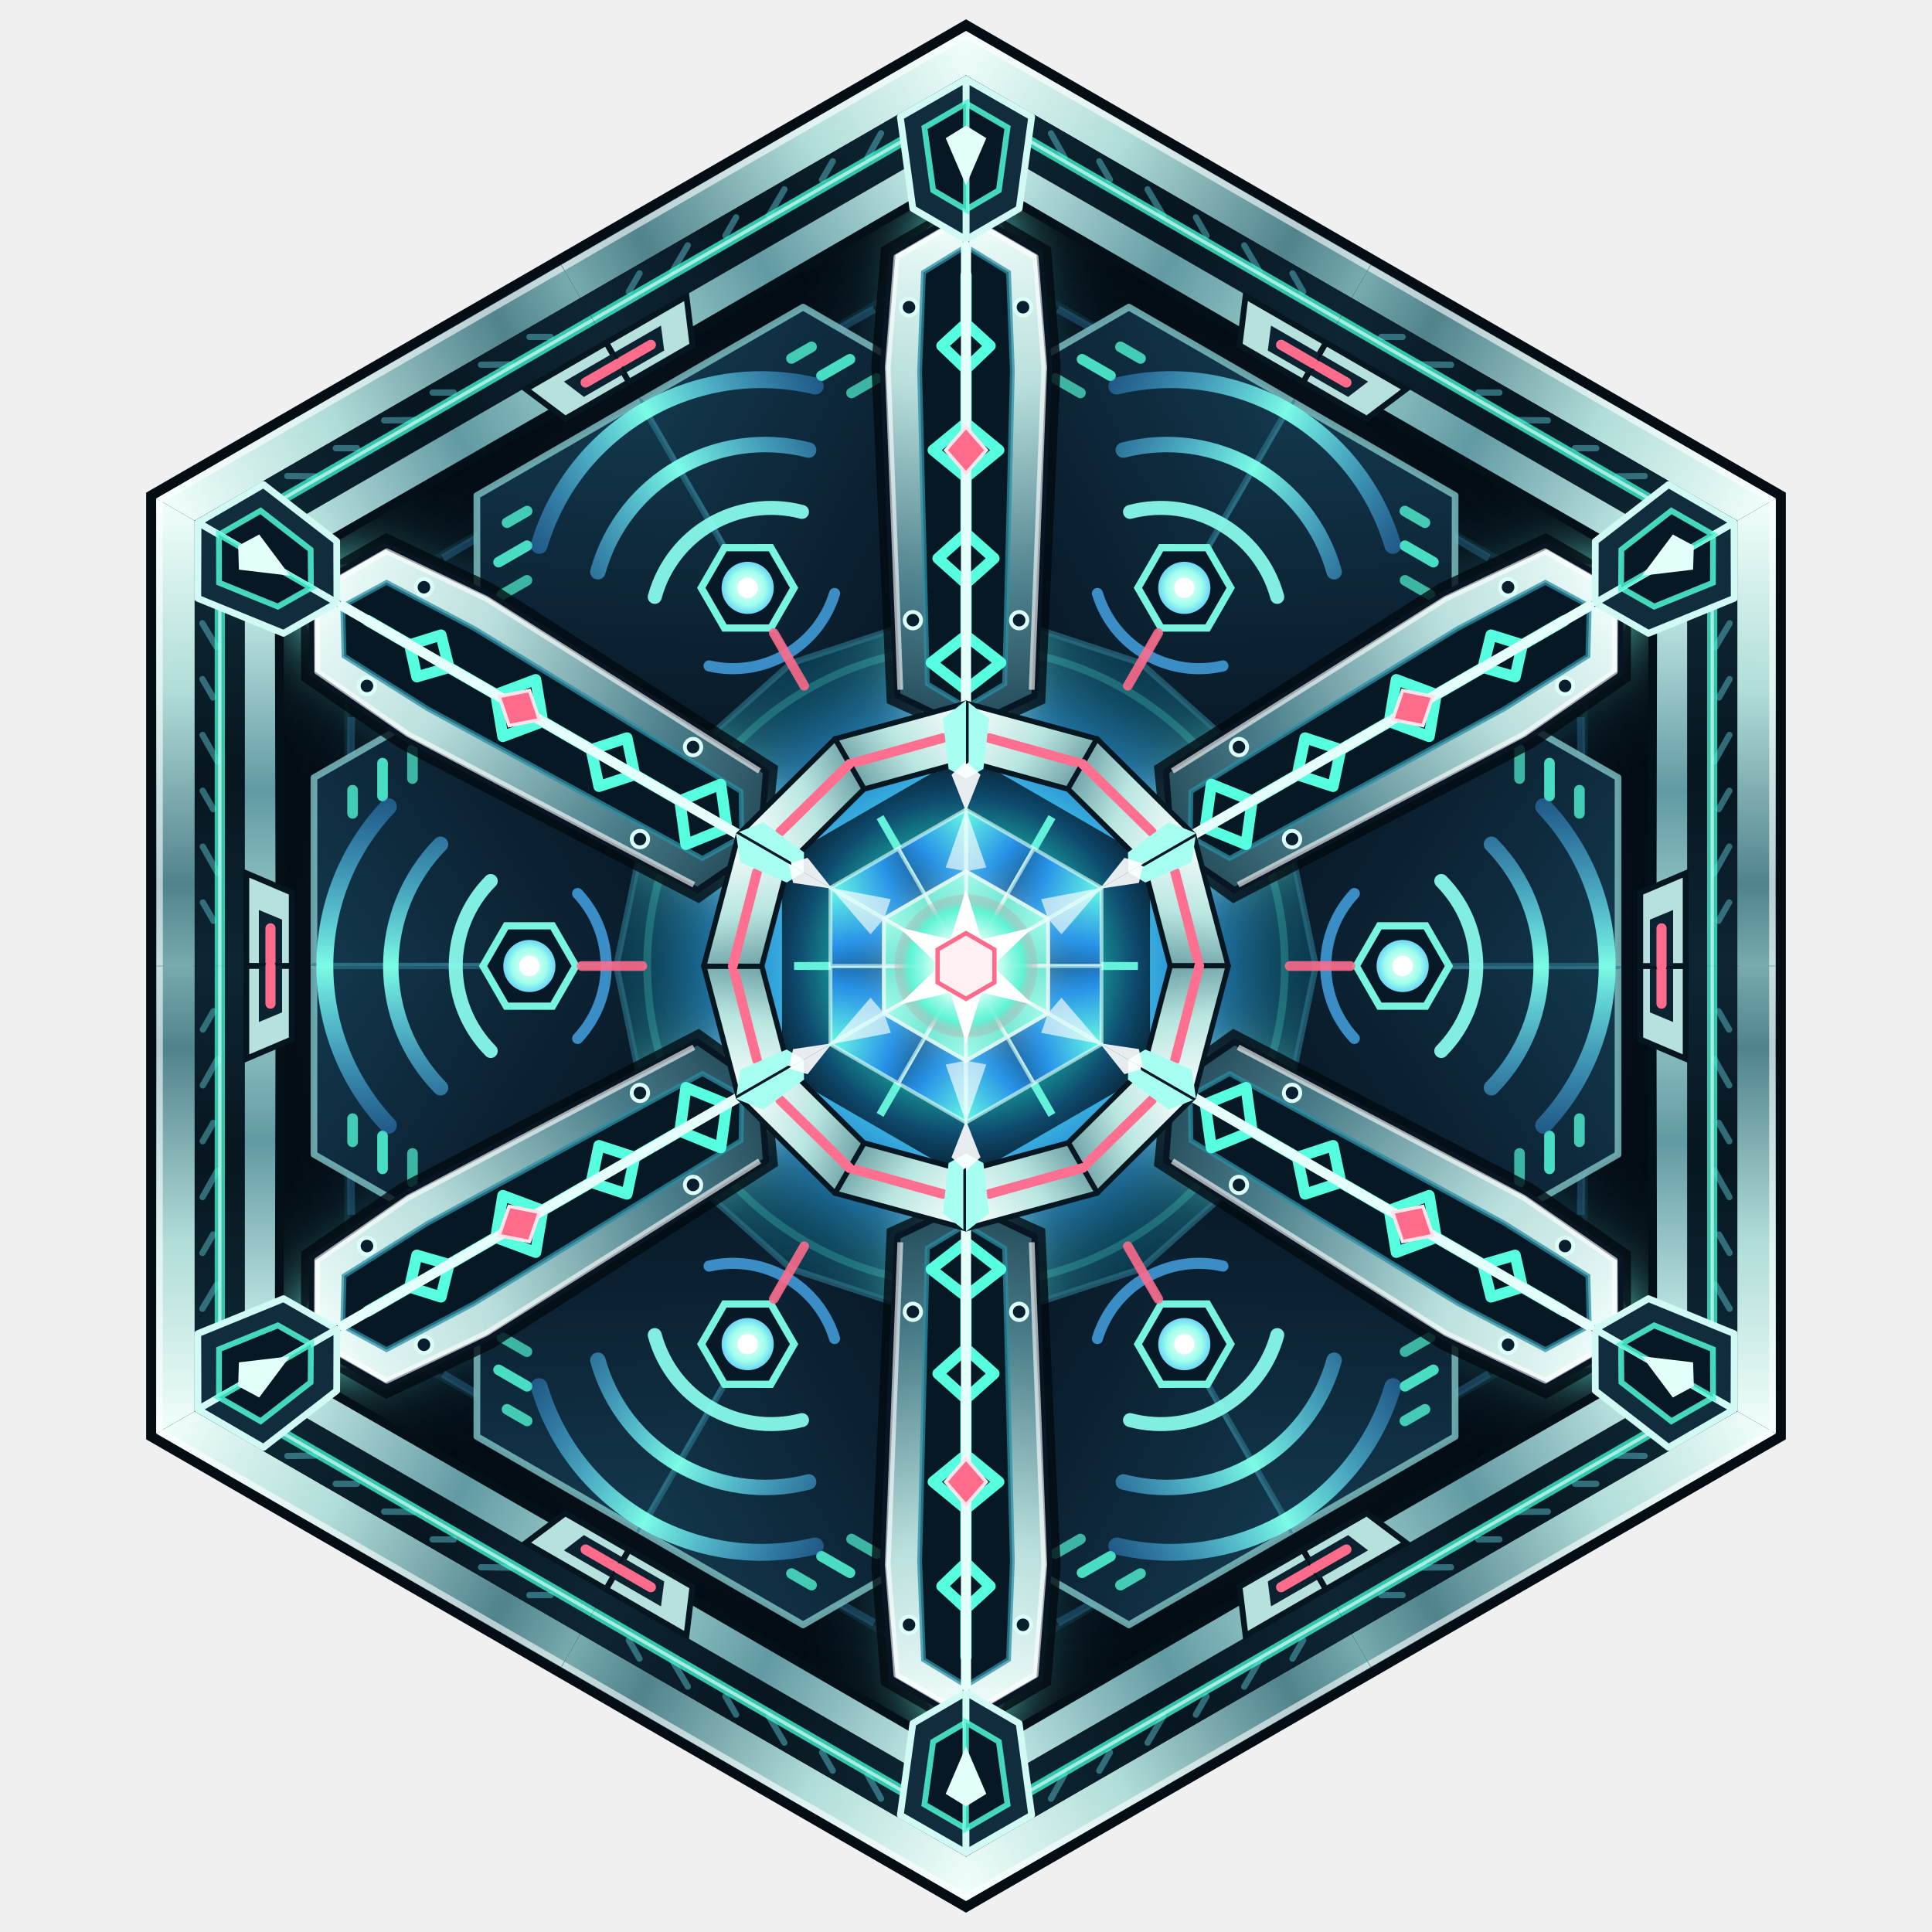
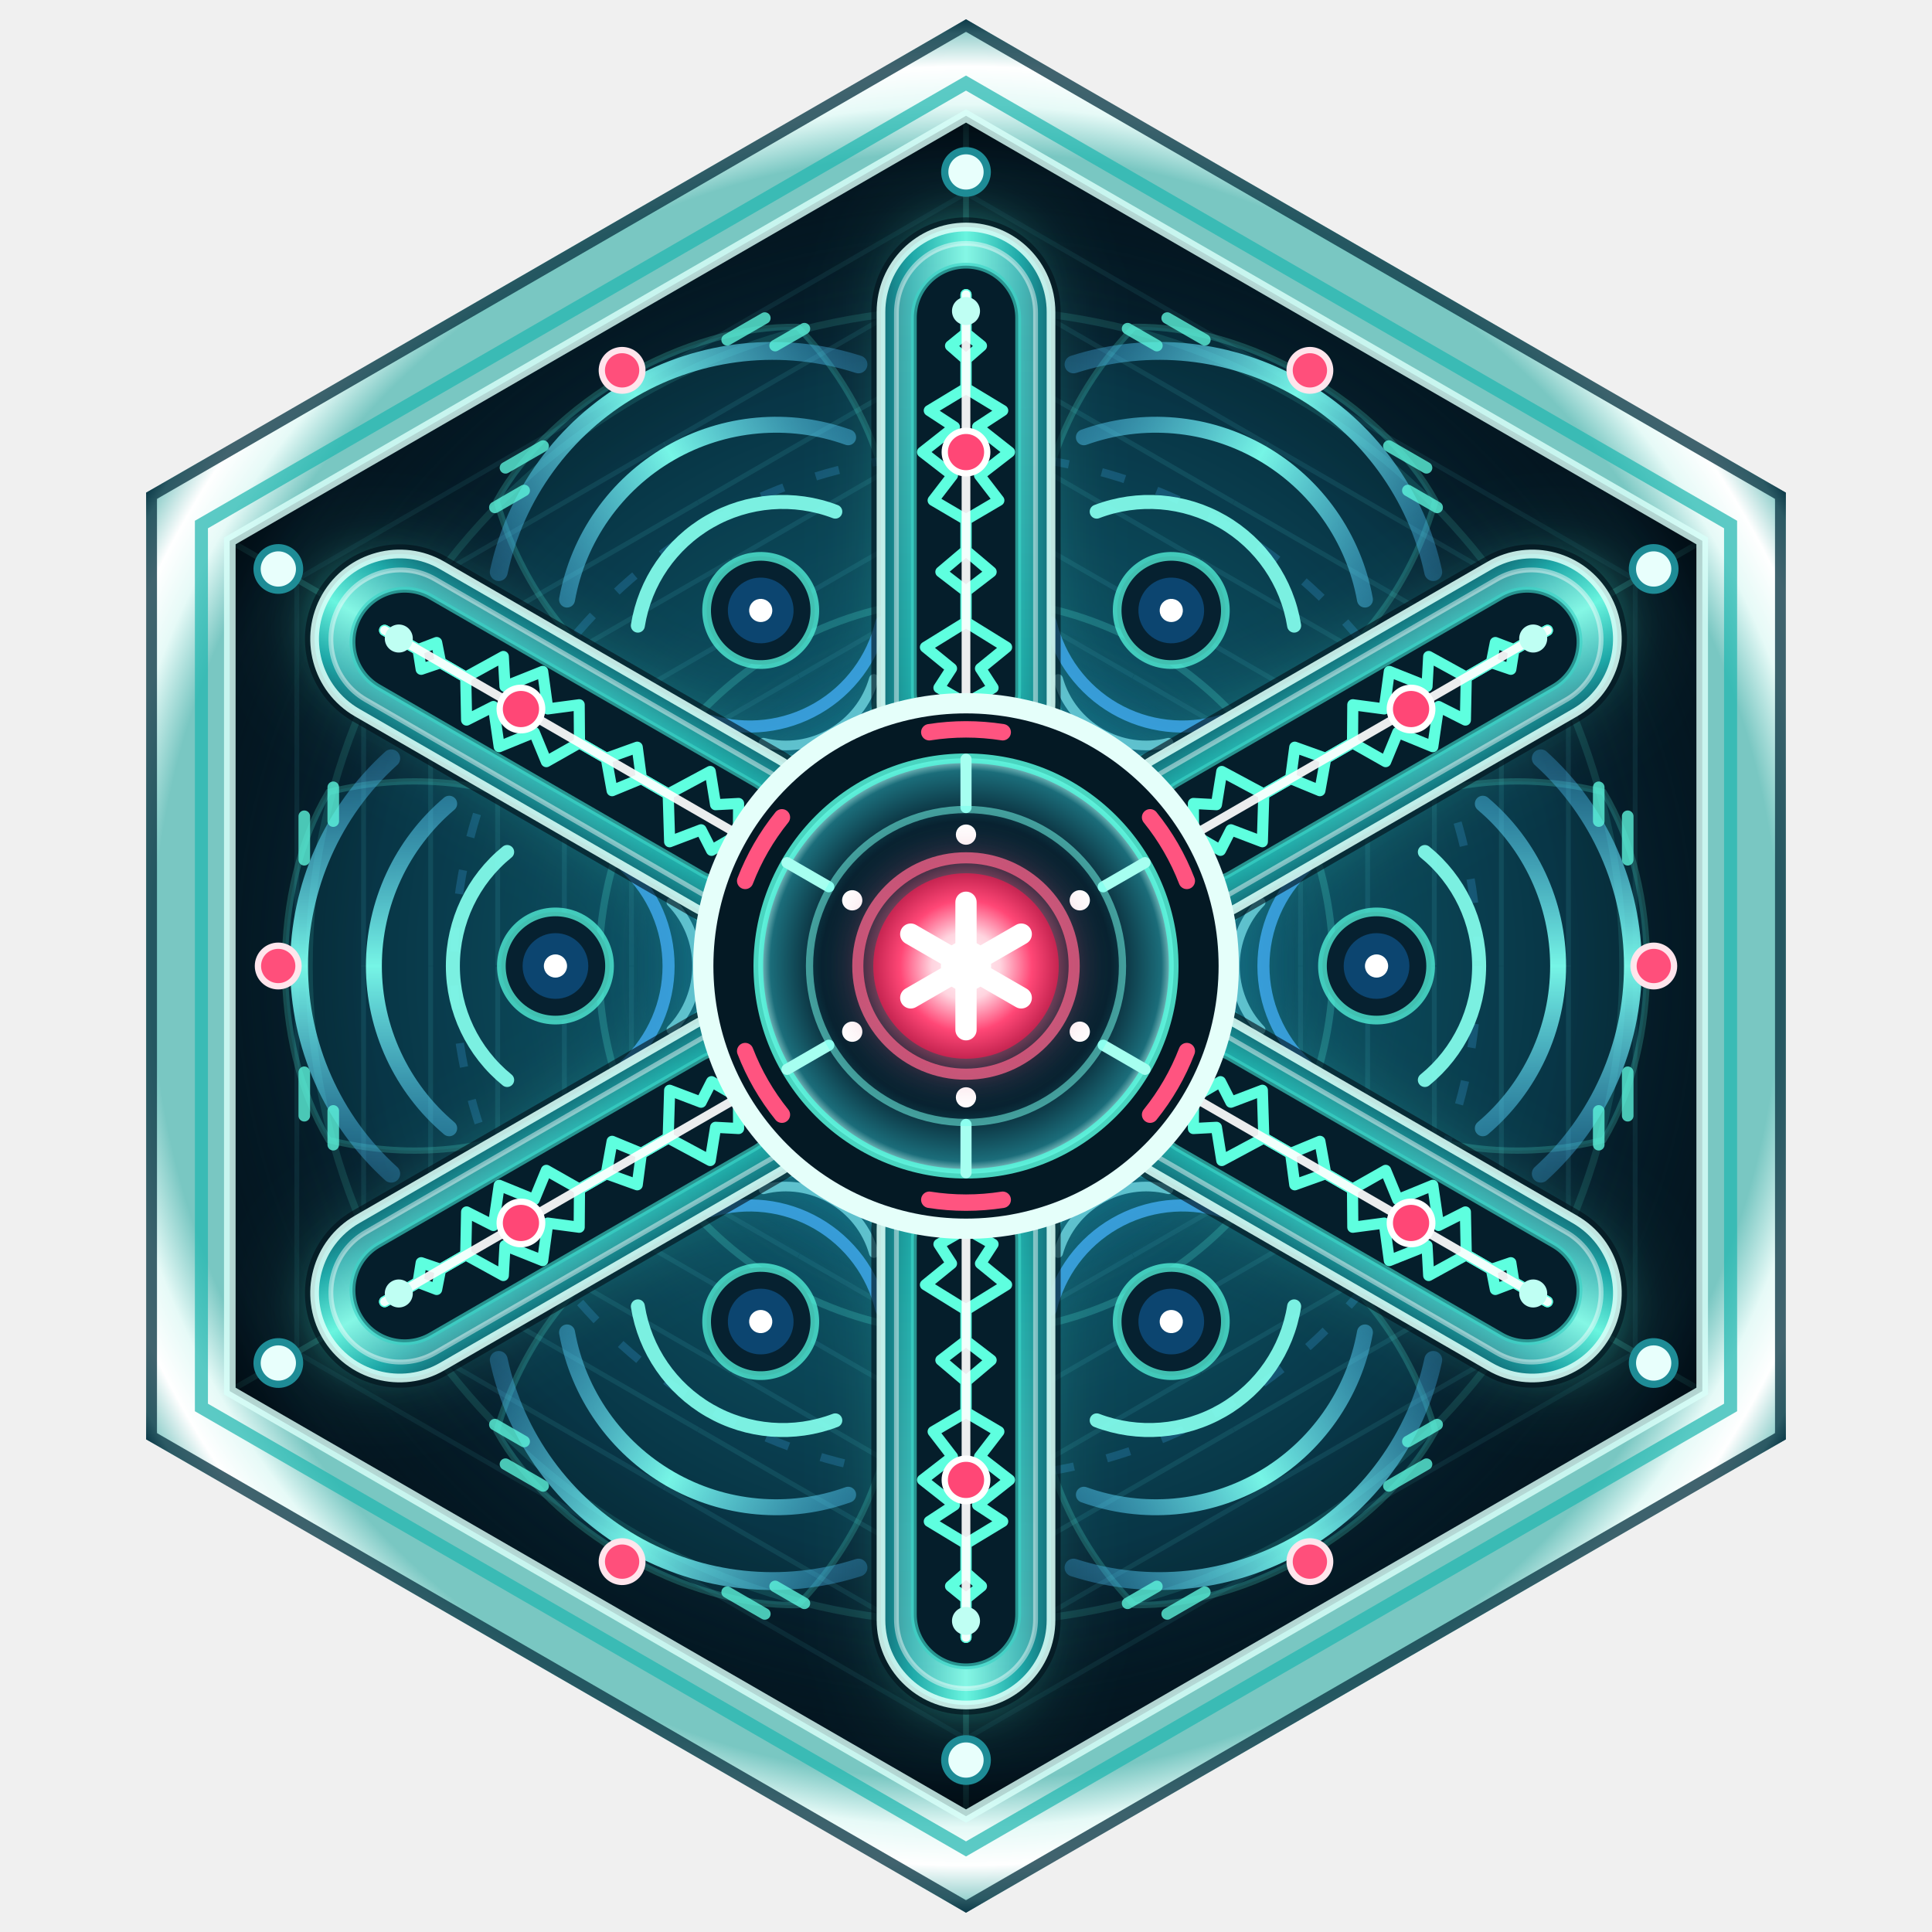
<svg xmlns="http://www.w3.org/2000/svg" width="200" height="200" viewBox="0 0 200 200" fill="none">
  <defs>
-     <clipPath id="medex-outer-clip">
+     <clipPath id="hx-clip">
      <polygon points="0,-98 84.87,-49 84.87,49 0,98 -84.87,49 -84.87,-49" />
    </clipPath>
-     <clipPath id="medex-chamber-clip">
-       <polygon points="0,-82 71.01,-41 71.01,41 0,82 -71.01,41 -71.01,-41" />
+     <clipPath id="hx-field-clip">
+       <polygon points="0,-88 76.21,-44 76.21,44 0,88 -76.21,44 -76.21,-44" />
    </clipPath>
-     <radialGradient id="medex-chamber-bg" cx="0" cy="0" r="84" gradientUnits="userSpaceOnUse">
-       <stop offset="0%" stop-color="#3EFFDD" />
-       <stop offset="20%" stop-color="#0E6C73" />
-       <stop offset="48%" stop-color="#0A2B3F" />
-       <stop offset="76%" stop-color="#071826" />
-       <stop offset="100%" stop-color="#030A11" />
-     </radialGradient>
-     <radialGradient id="medex-vignette" cx="0" cy="0" r="82" gradientUnits="userSpaceOnUse">
-       <stop offset="68%" stop-color="#000000" stop-opacity="0" />
-       <stop offset="92%" stop-color="#01070C" stop-opacity="0.6" />
-       <stop offset="100%" stop-color="#010408" stop-opacity="0.92" />
-     </radialGradient>
-     <radialGradient id="medex-core-aura" cx="0" cy="0" r="36" gradientUnits="userSpaceOnUse">
-       <stop offset="0%" stop-color="#FFFFFF" stop-opacity="0.95" />
-       <stop offset="30%" stop-color="#5EFFDF" stop-opacity="0.7" />
-       <stop offset="62%" stop-color="#2D9CFF" stop-opacity="0.34" />
-       <stop offset="100%" stop-color="#072235" stop-opacity="0" />
-     </radialGradient>
-     <radialGradient id="medex-core-moat" cx="0" cy="0" r="23" gradientUnits="userSpaceOnUse">
-       <stop offset="0%" stop-color="#C8FFF4" />
-       <stop offset="44%" stop-color="#1EC9B4" />
-       <stop offset="76%" stop-color="#0E4A6D" />
-       <stop offset="100%" stop-color="#061420" />
-     </radialGradient>
-     <radialGradient id="medex-peer-jewel" cx="0" cy="0" r="5.2" gradientUnits="userSpaceOnUse">
+     <radialGradient id="clinical-bg" cx="0" cy="0" r="90" gradientUnits="userSpaceOnUse">
+       <stop offset="0%" stop-color="#147C82" />
+       <stop offset="32%" stop-color="#0C4A5B" />
+       <stop offset="68%" stop-color="#072838" />
+       <stop offset="100%" stop-color="#041520" />
+     </radialGradient>
+     <radialGradient id="clinical-vignette" cx="0" cy="0" r="88" gradientUnits="userSpaceOnUse">
+       <stop offset="70%" stop-color="#000000" stop-opacity="0" />
+       <stop offset="93%" stop-color="#021019" stop-opacity="0.48" />
+       <stop offset="100%" stop-color="#01090F" stop-opacity="0.82" />
+     </radialGradient>
+     <radialGradient id="pearl-rim" cx="0" cy="0" r="98" gradientUnits="userSpaceOnUse">
+       <stop offset="86%" stop-color="#79C7C2" />
+       <stop offset="91%" stop-color="#E6FAF7" />
+       <stop offset="95%" stop-color="#FFFFFF" />
+       <stop offset="98.5%" stop-color="#9BD3D0" />
+       <stop offset="100%" stop-color="#144A58" />
+     </radialGradient>
+     <linearGradient id="star-arm-body" x1="-10" y1="0" x2="10" y2="0" gradientUnits="userSpaceOnUse">
+       <stop offset="0%" stop-color="#0E5A68" />
+       <stop offset="22%" stop-color="#1EA8A8" />
+       <stop offset="50%" stop-color="#69F5DF" />
+       <stop offset="78%" stop-color="#1EA8A8" />
+       <stop offset="100%" stop-color="#0E5A68" />
+     </linearGradient>
+     <linearGradient id="star-arm-glass" x1="0" y1="-74" x2="0" y2="-16" gradientUnits="userSpaceOnUse">
+       <stop offset="0%" stop-color="#EEFFFC" stop-opacity="0.96" />
+       <stop offset="28%" stop-color="#B8FAF0" stop-opacity="0.9" />
+       <stop offset="72%" stop-color="#2FCAB8" stop-opacity="0.92" />
+       <stop offset="100%" stop-color="#116E79" stop-opacity="0.95" />
+     </linearGradient>
+     <linearGradient id="wave-ribbon" x1="-26" y1="0" x2="26" y2="0" gradientUnits="userSpaceOnUse">
+       <stop offset="0%" stop-color="#3CAEFF" stop-opacity="0.15" />
+       <stop offset="50%" stop-color="#7CFFEE" stop-opacity="0.95" />
+       <stop offset="100%" stop-color="#3CAEFF" stop-opacity="0.15" />
+     </linearGradient>
+     <radialGradient id="center-halo" cx="0" cy="0" r="38" gradientUnits="userSpaceOnUse">
+       <stop offset="0%" stop-color="#64FFE4" stop-opacity="0.72" />
+       <stop offset="48%" stop-color="#28B5D9" stop-opacity="0.32" />
+       <stop offset="100%" stop-color="#093446" stop-opacity="0" />
+     </radialGradient>
+     <radialGradient id="lens-glass" cx="0" cy="0" r="22" gradientUnits="userSpaceOnUse">
+       <stop offset="0%" stop-color="#0D3A49" />
+       <stop offset="68%" stop-color="#072230" />
+       <stop offset="92%" stop-color="#1B6D7A" />
+       <stop offset="100%" stop-color="#C8FFF7" />
+     </radialGradient>
+     <radialGradient id="vital-coral" cx="0" cy="0" r="11" gradientUnits="userSpaceOnUse">
      <stop offset="0%" stop-color="#FFFFFF" />
-       <stop offset="35%" stop-color="#9EFFEC" />
-       <stop offset="72%" stop-color="#2FA6FF" />
-       <stop offset="100%" stop-color="#0B2E4E" />
-     </radialGradient>
-     <radialGradient id="medex-pulse-spark" cx="0" cy="0" r="8" gradientUnits="userSpaceOnUse">
+       <stop offset="32%" stop-color="#FFD4DF" />
+       <stop offset="62%" stop-color="#FF4776" />
+       <stop offset="100%" stop-color="#A8133E" />
+     </radialGradient>
+     <radialGradient id="peer-orb" cx="0" cy="0" r="4.5" gradientUnits="userSpaceOnUse">
      <stop offset="0%" stop-color="#FFFFFF" />
-       <stop offset="40%" stop-color="#D8FFF7" />
-       <stop offset="74%" stop-color="#52F7D4" stop-opacity="0.82" />
-       <stop offset="100%" stop-color="#FF6384" stop-opacity="0" />
-     </radialGradient>
-     <linearGradient id="medex-bezel-outer" x1="0" y1="-97" x2="48" y2="-69" gradientUnits="userSpaceOnUse">
-       <stop offset="0%" stop-color="#F2FFFC" />
-       <stop offset="36%" stop-color="#B0DDD8" />
-       <stop offset="72%" stop-color="#51838D" />
-       <stop offset="100%" stop-color="#97CCC8" />
-     </linearGradient>
-     <linearGradient id="medex-bezel-trench" x1="0" y1="-93" x2="46" y2="-66" gradientUnits="userSpaceOnUse">
-       <stop offset="0%" stop-color="#0E2D3A" />
-       <stop offset="50%" stop-color="#071620" />
-       <stop offset="100%" stop-color="#0F2A3A" />
-     </linearGradient>
-     <linearGradient id="medex-bezel-lip" x1="0" y1="-86" x2="43" y2="-61" gradientUnits="userSpaceOnUse">
-       <stop offset="0%" stop-color="#DEFFF8" />
-       <stop offset="50%" stop-color="#629AA3" />
-       <stop offset="100%" stop-color="#C3F2EA" />
-     </linearGradient>
-     <linearGradient id="medex-arm-metal" x1="0" y1="-78" x2="11" y2="-24" gradientUnits="userSpaceOnUse">
-       <stop offset="0%" stop-color="#F3FFFD" />
-       <stop offset="34%" stop-color="#B9DFDC" />
-       <stop offset="72%" stop-color="#4A7E8A" />
-       <stop offset="100%" stop-color="#1C4050" />
-     </linearGradient>
-     <linearGradient id="medex-arm-channel" x1="0" y1="-22" x2="0" y2="-76" gradientUnits="userSpaceOnUse">
-       <stop offset="0%" stop-color="#FFFFFF" />
-       <stop offset="28%" stop-color="#62FFE0" />
-       <stop offset="68%" stop-color="#22B8E6" />
-       <stop offset="100%" stop-color="#79FFF0" />
-     </linearGradient>
-     <linearGradient id="medex-wave-plate" x1="0" y1="-67" x2="22" y2="-32" gradientUnits="userSpaceOnUse">
-       <stop offset="0%" stop-color="#13384C" />
-       <stop offset="50%" stop-color="#0C2436" />
-       <stop offset="100%" stop-color="#061420" />
-     </linearGradient>
-     <linearGradient id="medex-wave-arc" x1="-18" y1="-50" x2="18" y2="-50" gradientUnits="userSpaceOnUse">
-       <stop offset="0%" stop-color="#3DA6FF" stop-opacity="0.35" />
-       <stop offset="50%" stop-color="#7DFFE8" stop-opacity="0.98" />
-       <stop offset="100%" stop-color="#3DA6FF" stop-opacity="0.35" />
-     </linearGradient>
-     <linearGradient id="medex-collar-metal" x1="0" y1="-27" x2="14" y2="-16" gradientUnits="userSpaceOnUse">
-       <stop offset="0%" stop-color="#FFFFFF" />
-       <stop offset="45%" stop-color="#B9E6E0" />
-       <stop offset="100%" stop-color="#3B727E" />
-     </linearGradient>
-     <linearGradient id="medex-crystal-light" x1="0" y1="-16.5" x2="7.5" y2="-4" gradientUnits="userSpaceOnUse">
-       <stop offset="0%" stop-color="#FFFFFF" />
-       <stop offset="42%" stop-color="#9EFFEC" />
-       <stop offset="100%" stop-color="#1CD4B8" />
-     </linearGradient>
-     <linearGradient id="medex-crystal-deep" x1="0" y1="-16.5" x2="9" y2="-8" gradientUnits="userSpaceOnUse">
-       <stop offset="0%" stop-color="#6BFFE4" />
-       <stop offset="50%" stop-color="#2692E8" />
-       <stop offset="100%" stop-color="#0C3559" />
-     </linearGradient>
-     <filter id="medex-bio-glow" x="-100" y="-100" width="200" height="200" filterUnits="userSpaceOnUse" color-interpolation-filters="sRGB">
-       <feGaussianBlur in="SourceGraphic" stdDeviation="2.4" result="b1" />
-       <feGaussianBlur in="SourceGraphic" stdDeviation="5.2" result="b2" />
+       <stop offset="45%" stop-color="#9EFFEC" />
+       <stop offset="85%" stop-color="#2FA8FF" />
+       <stop offset="100%" stop-color="#0C4570" />
+     </radialGradient>
+     <filter id="pulse-glow" x="-100" y="-100" width="200" height="200" filterUnits="userSpaceOnUse" color-interpolation-filters="sRGB">
+       <feGaussianBlur in="SourceGraphic" stdDeviation="2.2" result="g1" />
+       <feGaussianBlur in="SourceGraphic" stdDeviation="5.0" result="g2" />
      <feMerge>
-         <feMergeNode in="b2" />
-         <feMergeNode in="b1" />
+         <feMergeNode in="g2" />
+         <feMergeNode in="g1" />
        <feMergeNode in="SourceGraphic" />
      </feMerge>
    </filter>
-     <filter id="medex-soft-bloom" x="-100" y="-100" width="200" height="200" filterUnits="userSpaceOnUse" color-interpolation-filters="sRGB">
-       <feGaussianBlur in="SourceGraphic" stdDeviation="3.0" result="b" />
+     <filter id="vital-glow" x="-60" y="-60" width="120" height="120" filterUnits="userSpaceOnUse" color-interpolation-filters="sRGB">
+       <feGaussianBlur in="SourceGraphic" stdDeviation="2.5" result="g" />
      <feMerge>
-         <feMergeNode in="b" />
+         <feMergeNode in="g" />
        <feMergeNode in="SourceGraphic" />
      </feMerge>
    </filter>
-     <g id="medex-bezel-half">
-       <polygon points="0,-96.8 41.92,-72.6 39.92,-69.15 0,-92.2" fill="url(#medex-bezel-outer)" />
-       <line x1="0" y1="-96.4" x2="41.7" y2="-72.3" stroke="#FFFFFF" stroke-opacity="0.6" stroke-width="0.65" />
-       <polygon points="0,-92.2 39.92,-69.15 37.33,-64.65 0,-86.2" fill="url(#medex-bezel-trench)" />
-       <g stroke="#50A8B3" stroke-opacity="0.58" stroke-width="0.65" stroke-linecap="round">
-         <line x1="8.8" y1="-86.2" x2="10.2" y2="-83.7" />
-         <line x1="13.8" y1="-83.3" x2="14.9" y2="-81.4" />
-         <line x1="18.8" y1="-80.4" x2="20.4" y2="-77.7" />
-         <line x1="23.8" y1="-77.5" x2="24.9" y2="-75.6" />
-         <line x1="28.8" y1="-74.6" x2="30.4" y2="-71.9" />
-         <line x1="33.8" y1="-71.7" x2="34.9" y2="-69.8" />
-       </g>
-       <line x1="0" y1="-89.2" x2="38.62" y2="-66.9" stroke="#3FF5D2" stroke-opacity="0.78" stroke-width="1.05" />
-       <line x1="0" y1="-89.2" x2="38.62" y2="-66.9" stroke="#D8FFF7" stroke-opacity="0.7" stroke-width="0.35" />
-       <polygon points="0,-86.2 37.33,-64.65 35.51,-61.5 0,-82" fill="url(#medex-bezel-lip)" />
-       <line x1="0" y1="-82.1" x2="35.51" y2="-61.5" stroke="#041018" stroke-width="0.9" />
-     </g>
-     <g id="medex-bezel-sector">
-       <use href="#medex-bezel-half" />
-       <use href="#medex-bezel-half" transform="scale(-1, 1)" />
-     </g>
-     <g id="medex-grid-half">
-       <line x1="0" y1="-22" x2="0" y2="-82" stroke="#53F6D3" stroke-opacity="0.16" stroke-width="0.65" />
-       <path d="M0,-74 L32.0,-55.5 M0,-60 L26.0,-45 M0,-46 L19.9,-34.5" stroke="#4DC4D9" stroke-opacity="0.16" stroke-width="0.55" />
-       <path d="M9.5,-68 L17.5,-63.5 L21.5,-56" stroke="#4BB5FF" stroke-opacity="0.38" stroke-width="0.8" stroke-linejoin="round" />
-       <circle cx="17.5" cy="-63.5" r="1.05" fill="#7EFFEA" fill-opacity="0.8" />
-     </g>
-     <g id="medex-grid-sector">
-       <use href="#medex-grid-half" />
-       <use href="#medex-grid-half" transform="scale(-1, 1)" />
-     </g>
-     <g id="medex-wave-half">
-       <polygon points="0,-67.5 19.5,-67.5 26.8,-54.8 14.4,-33.2 0,-36.2" fill="url(#medex-wave-plate)" stroke="#2F798E" stroke-opacity="0.6" stroke-width="0.65" stroke-linejoin="round" />
-       <path d="M0,-67.5 L19.5,-67.5 L26.8,-54.8" stroke="#A6E6DF" stroke-opacity="0.55" stroke-width="0.7" stroke-linejoin="round" />
-       <g stroke="#50F2D2" stroke-linecap="round">
-         <line x1="15.8" y1="-63.5" x2="18.2" y2="-63.5" stroke-width="1.1" stroke-opacity="0.8" />
-         <line x1="17.6" y1="-60.4" x2="21.0" y2="-60.4" stroke-width="1.1" stroke-opacity="0.9" />
-         <line x1="19.4" y1="-57.3" x2="22.4" y2="-57.3" stroke-width="1.1" stroke-opacity="0.7" />
-       </g>
-       <polygon points="0,-74.5 9.6,-74.5 7.6,-69.8 0,-69.8" fill="#B6E1DC" stroke="#061621" stroke-width="0.6" />
-       <polygon points="0,-73.2 5.8,-73.2 4.8,-70.8 0,-70.8" fill="#0B2230" />
-       <line x1="0" y1="-72.0" x2="3.9" y2="-72.0" stroke="#FF6B8B" stroke-width="1.05" stroke-linecap="round" />
-     </g>
-     <g id="medex-wave-unit">
-       <use href="#medex-wave-half" />
-       <use href="#medex-wave-half" transform="scale(-1, 1)" />
+     <g id="ecg-grid-half">
+       <line x1="0" y1="-22" x2="0" y2="-88" stroke="#5CEAD6" stroke-opacity="0.16" stroke-width="0.6" />
+       <line x1="0" y1="-88" x2="38.1" y2="-66" stroke="#5CEAD6" stroke-opacity="0.14" stroke-width="0.5" />
+       <g stroke="#4EC4C8" stroke-opacity="0.13" stroke-width="0.5">
+         <line x1="0" y1="-80" x2="34.6" y2="-60" />
+         <line x1="0" y1="-72" x2="31.2" y2="-54" />
+         <line x1="0" y1="-64" x2="27.7" y2="-48" />
+         <line x1="0" y1="-56" x2="24.2" y2="-42" />
+         <line x1="0" y1="-48" x2="20.8" y2="-36" />
+         <line x1="0" y1="-40" x2="17.3" y2="-30" />
+       </g>
+       <circle cx="14.5" cy="-84.5" r="0.85" fill="#185C69" />
+       <circle cx="26.5" cy="-77.6" r="0.85" fill="#185C69" />
+     </g>
+     <g id="ecg-grid-sector">
+       <use href="#ecg-grid-half" />
+       <use href="#ecg-grid-half" transform="scale(-1, 1)" />
+     </g>
+     <g id="webrtc-wave-sector">
+       <path d="M0,-24 C15,-34 22,-50 18,-66 C8,-72 -8,-72 -18,-66 C-22,-50 -15,-34 0,-24 Z" fill="#1AB8C8" fill-opacity="0.10" stroke="#55EED8" stroke-opacity="0.22" stroke-width="0.65" />
      <g fill="none" stroke-linecap="round">
-         <path d="M-16.5,-59.8 A24 24 0 0 1 16.5,-59.8" stroke="url(#medex-wave-arc)" stroke-width="1.75" />
-         <path d="M-12.6,-54.4 A18 18 0 0 1 12.6,-54.4" stroke="url(#medex-wave-arc)" stroke-width="1.6" />
-         <path d="M-8.8,-49.2 A12.5 12.5 0 0 1 8.8,-49.2" stroke="#8CFFF0" stroke-opacity="0.92" stroke-width="1.45" />
-         <path d="M-7.5,-40.2 A11 11 0 0 0 7.5,-40.2" stroke="#4EB8FF" stroke-opacity="0.72" stroke-width="1.15" />
-       </g>
-       <g transform="translate(0, -45.2)">
-         <polygon points="0,-4.8 4.16,-2.4 4.16,2.4 0,4.8 -4.16,2.4 -4.16,-2.4" fill="#071926" stroke="#78F5E0" stroke-width="0.75" />
-         <circle cx="0" cy="0" r="2.7" fill="url(#medex-peer-jewel)" />
-         <circle cx="0" cy="0" r="1.05" fill="#FFFFFF" />
-       </g>
-       <line x1="0" y1="-39.8" x2="0" y2="-33.5" stroke="#FF6B8B" stroke-opacity="0.88" stroke-width="1.0" stroke-linecap="round" />
-     </g>
-     <g id="medex-arm-glow">
-       <path d="M-4.6,-22 L-4.2,-76 L0,-82 L4.2,-76 L4.6,-22 Z" fill="url(#medex-arm-channel)" opacity="0.72" />
-       <ellipse cx="0" cy="-34" rx="4.6" ry="9" fill="#52FFE0" opacity="0.38" />
-     </g>
-     <g id="medex-arm-half">
-       <polygon points="0,-79.5 8.8,-74.4 9.8,-62.2 8.2,-27.2 0,-23.5" fill="#02090F" fill-opacity="0.78" />
-       <polygon points="0,-78.2 7.6,-73.8 8.6,-62.0 7.1,-28.0 0,-24.6" fill="url(#medex-arm-metal)" stroke="#071622" stroke-width="0.65" stroke-linejoin="round" />
-       <path d="M0,-77.6 L7.2,-73.4 L8.1,-62.0 L6.8,-28.6" stroke="#FFFFFF" stroke-opacity="0.62" stroke-width="0.6" stroke-linejoin="round" />
-       <polygon points="0,-74.5 4.4,-71.8 4.8,-61.6 4.0,-29.2 0,-26.8" fill="#071825" stroke="#2D8EA3" stroke-opacity="0.75" stroke-width="0.5" />
-       <path d="M0,-71.5 L0,-66.5 L2.5,-64.2 L0,-61.8 L0,-56.2 L3.4,-53.4 L0,-50.6 L0,-44.8 L2.9,-42.2 L0,-39.6 L0,-34.2 L3.6,-31.4 L0,-28.6" fill="none" stroke="#55FFE0" stroke-width="1.15" stroke-linecap="round" stroke-linejoin="round" />
-       <circle cx="5.9" cy="-68.2" r="0.85" fill="#0A1F2E" stroke="#DCFFF9" stroke-width="0.4" />
-       <circle cx="5.5" cy="-35.8" r="0.85" fill="#0A1F2E" stroke="#DCFFF9" stroke-width="0.4" />
-       <polygon points="0,-91.8 6.8,-87.9 5.5,-78.4 0,-75.2" fill="#102C3D" stroke="#D2FAF4" stroke-width="0.7" stroke-linejoin="round" />
-       <polygon points="0,-89.3 4.3,-86.8 3.4,-80.3 0,-78.3" fill="#071824" stroke="#4FF7D6" stroke-opacity="0.85" stroke-width="0.6" />
-     </g>
-     <g id="medex-arm-unit">
-       <use href="#medex-arm-half" />
-       <use href="#medex-arm-half" transform="scale(-1, 1)" />
-       <line x1="0" y1="-25.5" x2="0" y2="-74.5" stroke="#E5FFFA" stroke-width="1.05" stroke-linecap="round" />
-       <polygon points="0,-55.8 2.1,-53.4 0,-51.0 -2.1,-53.4" fill="#FF6B8B" stroke="#FFE3EA" stroke-width="0.35" />
-       <polygon points="0,-87.0 2.1,-85.7 0,-80.8 -2.1,-85.7" fill="#E3FFFA" />
-     </g>
-     <g id="medex-collar-half">
-       <polygon points="0,-27.2 13.6,-23.5 10.6,-18.3 0,-21.2" fill="url(#medex-collar-metal)" stroke="#061722" stroke-width="0.55" stroke-linejoin="round" />
-       <line x1="2.4" y1="-23.6" x2="12.1" y2="-20.9" stroke="#FF7090" stroke-width="1.0" stroke-linecap="round" />
-       <polygon points="0,-27.5 2.4,-25.6 1.8,-20.4 0,-19.4" fill="#A6FFF0" />
-       <polygon points="0,-21.2 1.5,-19.8 0,-16.0" fill="#FFFFFF" opacity="0.9" />
-       <line x1="8.9" y1="-15.4" x2="6.9" y2="-11.9" stroke="#68F7DE" stroke-opacity="0.8" stroke-width="0.8" />
-     </g>
-     <g id="medex-collar-sector">
-       <use href="#medex-collar-half" />
-       <use href="#medex-collar-half" transform="scale(-1, 1)" />
-     </g>
-     <g id="medex-crystal-half">
-       <polygon points="0,-16.2 7.01,-12.15 4.25,-7.36 0,-9.8" fill="url(#medex-crystal-deep)" stroke="#D9FFF8" stroke-opacity="0.65" stroke-width="0.4" stroke-linejoin="round" />
-       <polygon points="0,-9.8 4.25,-7.36 0,0" fill="url(#medex-crystal-light)" stroke="#FFFFFF" stroke-opacity="0.75" stroke-width="0.4" stroke-linejoin="round" />
-       <polygon points="0,-16.2 2.1,-10.2 0,-9.8" fill="#FFFFFF" opacity="0.65" />
-     </g>
-     <g id="medex-crystal-sector">
-       <use href="#medex-crystal-half" />
-       <use href="#medex-crystal-half" transform="scale(-1, 1)" />
+         <path d="M-21.5,-59.5 A29 29 0 0 1 21.5,-59.5" stroke="url(#wave-ribbon)" stroke-width="1.85" />
+         <path d="M-16.8,-53.5 A22 22 0 0 1 16.8,-53.5" stroke="url(#wave-ribbon)" stroke-width="1.65" />
+         <path d="M-11.8,-47.5 A15.2 15.2 0 0 1 11.8,-47.5" stroke="#85FFEE" stroke-opacity="0.92" stroke-width="1.45" />
+         <path d="M-10.2,-35.2 A14 14 0 0 0 10.2,-35.2" stroke="#47B5FF" stroke-opacity="0.72" stroke-width="1.25" />
+         <path d="M-6.6,-30.5 A9.5 9.5 0 0 0 6.6,-30.5" stroke="#8CF7FF" stroke-opacity="0.62" stroke-width="1.0" />
+       </g>
+       <g stroke="#5EF7DE" stroke-linecap="round" opacity="0.78">
+         <line x1="-18.5" y1="-65.5" x2="-15.0" y2="-65.5" stroke-width="1.2" />
+         <line x1="-15.5" y1="-68.5" x2="-11.0" y2="-68.5" stroke-width="1.2" />
+         <line x1="18.5" y1="-65.5" x2="15.0" y2="-65.5" stroke-width="1.2" />
+         <line x1="15.5" y1="-68.5" x2="11.0" y2="-68.5" stroke-width="1.2" />
+       </g>
+       <circle cx="0" cy="-42.5" r="5.6" fill="#062130" stroke="#54F5DC" stroke-opacity="0.75" stroke-width="0.9" />
+       <circle cx="0" cy="-42.5" r="3.4" fill="url(#peer-orb)" />
+       <circle cx="0" cy="-42.5" r="1.2" fill="#FFFFFF" />
+       <circle cx="0" cy="-71.2" r="2.1" fill="#FF4F7B" stroke="#FFE5EC" stroke-width="0.65" />
+     </g>
+     <g id="star-arm-glow">
+       <rect x="-5.5" y="-76" width="11" height="58" rx="5.5" fill="#4CFFE0" opacity="0.45" />
+     </g>
+     <g id="star-arm-unit">
+       <rect x="-9.8" y="-77.5" width="19.6" height="60" rx="9.8" fill="#02111A" fill-opacity="0.62" />
+       <rect x="-8.8" y="-76.5" width="17.6" height="58" rx="8.8" fill="url(#star-arm-body)" stroke="#D9FFF9" stroke-opacity="0.88" stroke-width="0.9" />
+       <rect x="-7.2" y="-74.8" width="14.4" height="54.5" rx="7.2" fill="url(#star-arm-glass)" fill-opacity="0.22" stroke="#FFFFFF" stroke-opacity="0.45" stroke-width="0.5" />
+       <rect x="-5.4" y="-72.5" width="10.8" height="49.5" rx="5.4" fill="#051E2B" stroke="#3BD4C6" stroke-opacity="0.65" stroke-width="0.6" />
+       <path d="M0,-69.5 L0,-65.5 L-1.6,-64.2 L0,-62.8 L0,-59.8 L-3.8,-57.5 L-1.2,-55.8 L-4.5,-53.2 L-1.4,-50.8 L-3.4,-48.2 L0,-46.2 L0,-43.0 L-2.6,-40.8 L0,-38.8 L0,-35.6 L-4.2,-33.0 L-1.5,-30.8 L-2.8,-28.8 L0,-27.2 L0,-24.5" fill="none" stroke="#5EFFDF" stroke-width="1.15" stroke-linecap="round" stroke-linejoin="round" />
+       <path d="M0,-69.5 L0,-65.5 L1.6,-64.2 L0,-62.8 L0,-59.8 L3.8,-57.5 L1.2,-55.8 L4.5,-53.2 L1.4,-50.8 L3.4,-48.2 L0,-46.2 L0,-43.0 L2.6,-40.8 L0,-38.8 L0,-35.6 L4.2,-33.0 L1.5,-30.8 L2.8,-28.8 L0,-27.2 L0,-24.5" fill="none" stroke="#5EFFDF" stroke-width="1.15" stroke-linecap="round" stroke-linejoin="round" />
+       <line x1="0" y1="-69.5" x2="0" y2="-24.5" stroke="#FFFFFF" stroke-opacity="0.92" stroke-width="0.9" stroke-linecap="round" />
+       <circle cx="0" cy="-53.2" r="2.2" fill="#FF4776" stroke="#FFFFFF" stroke-width="0.65" />
+       <circle cx="0" cy="-67.8" r="1.45" fill="#BFFFF3" />
+       <circle cx="0" cy="-82.2" r="2.2" fill="#E8FFFC" stroke="#1E8C96" stroke-width="0.75" />
+     </g>
+     <g id="medallion-sector">
+       <path d="M-3.8,-24.2 A24.5 24.5 0 0 1 3.8,-24.2" fill="none" stroke="#FF5480" stroke-width="1.7" stroke-linecap="round" />
+       <line x1="0" y1="-21.4" x2="0" y2="-16.4" stroke="#A6FFF0" stroke-width="1.15" stroke-linecap="round" />
+       <circle cx="0" cy="-13.6" r="1.05" fill="#FFFFFF" />
    </g>
  </defs>
-   <g transform="translate(100, 100)" clip-path="url(#medex-outer-clip)">
-     <polygon points="0,-98 84.87,-49 84.87,49 0,98 -84.87,49 -84.87,-49" fill="#040D14" />
-     <g clip-path="url(#medex-chamber-clip)">
-       <polygon points="0,-82 71.01,-41 71.01,41 0,82 -71.01,41 -71.01,-41" fill="url(#medex-chamber-bg)" />
-       <circle cx="0" cy="0" r="64" stroke="#4FF7D8" stroke-opacity="0.16" stroke-width="0.8" />
-       <circle cx="0" cy="0" r="48" stroke="#4EB8FF" stroke-opacity="0.22" stroke-width="0.9" stroke-dasharray="3.5 3.5" />
-       <circle cx="0" cy="0" r="33" stroke="#53F6D3" stroke-opacity="0.28" stroke-width="0.8" />
-       <g>
-         <use href="#medex-grid-sector" transform="rotate(0)" />
-         <use href="#medex-grid-sector" transform="rotate(60)" />
-         <use href="#medex-grid-sector" transform="rotate(120)" />
-         <use href="#medex-grid-sector" transform="rotate(180)" />
-         <use href="#medex-grid-sector" transform="rotate(240)" />
-         <use href="#medex-grid-sector" transform="rotate(300)" />
-       </g>
-       <polygon points="0,-82 71.01,-41 71.01,41 0,82 -71.01,41 -71.01,-41" fill="url(#medex-vignette)" />
-       <g filter="url(#medex-bio-glow)">
-         <circle cx="0" cy="0" r="34" fill="url(#medex-core-aura)" />
-         <use href="#medex-arm-glow" transform="rotate(0)" />
-         <use href="#medex-arm-glow" transform="rotate(60)" />
-         <use href="#medex-arm-glow" transform="rotate(120)" />
-         <use href="#medex-arm-glow" transform="rotate(180)" />
-         <use href="#medex-arm-glow" transform="rotate(240)" />
-         <use href="#medex-arm-glow" transform="rotate(300)" />
-       </g>
-     </g>
+   <g transform="translate(100, 100)" clip-path="url(#hx-clip)">
+     <polygon points="0,-98 84.87,-49 84.87,49 0,98 -84.87,49 -84.87,-49" fill="url(#pearl-rim)" />
+     <polygon points="0,-97.4 84.35,-48.7 84.35,48.7 0,97.4 -84.35,48.7 -84.35,-48.7" stroke="#0C3846" stroke-opacity="0.78" stroke-width="1.2" />
+     <polygon points="0,-91.4 79.15,-45.7 79.15,45.7 0,91.4 -79.15,45.7 -79.15,-45.7" stroke="#22B8B0" stroke-opacity="0.72" stroke-width="1.35" />
+     <g clip-path="url(#hx-field-clip)">
+       <polygon points="0,-88 76.21,-44 76.21,44 0,88 -76.21,44 -76.21,-44" fill="url(#clinical-bg)" />
+       <circle cx="0" cy="0" r="68" stroke="#58F0DA" stroke-opacity="0.16" stroke-width="0.75" />
+       <circle cx="0" cy="0" r="53" stroke="#4AB8FF" stroke-opacity="0.22" stroke-width="0.85" stroke-dasharray="2.5 3.5" />
+       <circle cx="0" cy="0" r="38" stroke="#58F0DA" stroke-opacity="0.24" stroke-width="0.75" />
+       <g>
+         <use href="#ecg-grid-sector" transform="rotate(0)" />
+         <use href="#ecg-grid-sector" transform="rotate(60)" />
+         <use href="#ecg-grid-sector" transform="rotate(120)" />
+         <use href="#ecg-grid-sector" transform="rotate(180)" />
+         <use href="#ecg-grid-sector" transform="rotate(240)" />
+         <use href="#ecg-grid-sector" transform="rotate(300)" />
+       </g>
+       <polygon points="0,-88 76.21,-44 76.21,44 0,88 -76.21,44 -76.21,-44" fill="url(#clinical-vignette)" />
+       <g filter="url(#pulse-glow)">
+         <circle cx="0" cy="0" r="36" fill="url(#center-halo)" />
+         <use href="#star-arm-glow" transform="rotate(0)" />
+         <use href="#star-arm-glow" transform="rotate(60)" />
+         <use href="#star-arm-glow" transform="rotate(120)" />
+         <use href="#star-arm-glow" transform="rotate(180)" />
+         <use href="#star-arm-glow" transform="rotate(240)" />
+         <use href="#star-arm-glow" transform="rotate(300)" />
+       </g>
+       <g>
+         <use href="#webrtc-wave-sector" transform="rotate(30)" />
+         <use href="#webrtc-wave-sector" transform="rotate(90)" />
+         <use href="#webrtc-wave-sector" transform="rotate(150)" />
+         <use href="#webrtc-wave-sector" transform="rotate(210)" />
+         <use href="#webrtc-wave-sector" transform="rotate(270)" />
+         <use href="#webrtc-wave-sector" transform="rotate(330)" />
+       </g>
+       <g>
+         <use href="#star-arm-unit" transform="rotate(0)" />
+         <use href="#star-arm-unit" transform="rotate(60)" />
+         <use href="#star-arm-unit" transform="rotate(120)" />
+         <use href="#star-arm-unit" transform="rotate(180)" />
+         <use href="#star-arm-unit" transform="rotate(240)" />
+         <use href="#star-arm-unit" transform="rotate(300)" />
+       </g>
+     </g>
+     <polygon points="0,-88 76.21,-44 76.21,44 0,88 -76.21,44 -76.21,-44" stroke="#D9FFF9" stroke-opacity="0.82" stroke-width="1.2" />
    <g>
-       <use href="#medex-bezel-sector" transform="rotate(0)" />
-       <use href="#medex-bezel-sector" transform="rotate(60)" />
-       <use href="#medex-bezel-sector" transform="rotate(120)" />
-       <use href="#medex-bezel-sector" transform="rotate(180)" />
-       <use href="#medex-bezel-sector" transform="rotate(240)" />
-       <use href="#medex-bezel-sector" transform="rotate(300)" />
-     </g>
-     <g>
-       <use href="#medex-wave-unit" transform="rotate(30)" />
-       <use href="#medex-wave-unit" transform="rotate(90)" />
-       <use href="#medex-wave-unit" transform="rotate(150)" />
-       <use href="#medex-wave-unit" transform="rotate(210)" />
-       <use href="#medex-wave-unit" transform="rotate(270)" />
-       <use href="#medex-wave-unit" transform="rotate(330)" />
-     </g>
-     <g>
-       <use href="#medex-arm-unit" transform="rotate(0)" />
-       <use href="#medex-arm-unit" transform="rotate(60)" />
-       <use href="#medex-arm-unit" transform="rotate(120)" />
-       <use href="#medex-arm-unit" transform="rotate(180)" />
-       <use href="#medex-arm-unit" transform="rotate(240)" />
-       <use href="#medex-arm-unit" transform="rotate(300)" />
-     </g>
-     <g>
-       <polygon points="0,-22 19.05,-11 19.05,11 0,22 -19.05,11 -19.05,-11" fill="url(#medex-core-moat)" />
-       <use href="#medex-collar-sector" transform="rotate(0)" />
-       <use href="#medex-collar-sector" transform="rotate(60)" />
-       <use href="#medex-collar-sector" transform="rotate(120)" />
-       <use href="#medex-collar-sector" transform="rotate(180)" />
-       <use href="#medex-collar-sector" transform="rotate(240)" />
-       <use href="#medex-collar-sector" transform="rotate(300)" />
-     </g>
-     <g>
-       <use href="#medex-crystal-sector" transform="rotate(0)" />
-       <use href="#medex-crystal-sector" transform="rotate(60)" />
-       <use href="#medex-crystal-sector" transform="rotate(120)" />
-       <use href="#medex-crystal-sector" transform="rotate(180)" />
-       <use href="#medex-crystal-sector" transform="rotate(240)" />
-       <use href="#medex-crystal-sector" transform="rotate(300)" />
-     </g>
-     <g filter="url(#medex-soft-bloom)">
-       <circle cx="0" cy="0" r="7.4" fill="url(#medex-pulse-spark)" />
-       <polygon points="0,-8.0 1.6,-2.75 6.93,-4.0 2.75,0 6.93,4.0 1.6,2.75 0,8.0 -1.6,2.75 -6.93,4.0 -2.75,0 -6.93,-4.0 -1.6,-2.75" fill="#FFFFFF" />
-       <polygon points="0,-3.4 2.94,-1.7 2.94,1.7 0,3.4 -2.94,1.7 -2.94,-1.7" fill="#FFF0F4" stroke="#FF6B8B" stroke-width="0.45" />
+       <circle cx="0" cy="0" r="27.2" fill="#041924" stroke="#E5FFFA" stroke-width="2.1" />
+       <circle cx="0" cy="0" r="21.5" fill="url(#lens-glass)" stroke="#55F5DC" stroke-opacity="0.85" stroke-width="1.0" />
+       <g>
+         <use href="#medallion-sector" transform="rotate(0)" />
+         <use href="#medallion-sector" transform="rotate(60)" />
+         <use href="#medallion-sector" transform="rotate(120)" />
+         <use href="#medallion-sector" transform="rotate(180)" />
+         <use href="#medallion-sector" transform="rotate(240)" />
+         <use href="#medallion-sector" transform="rotate(300)" />
+       </g>
+       <circle cx="0" cy="0" r="16.2" stroke="#75FFEE" stroke-opacity="0.52" stroke-width="0.75" />
+       <circle cx="0" cy="0" r="11.2" stroke="#FF6B91" stroke-opacity="0.75" stroke-width="1.15" />
+       <g filter="url(#vital-glow)">
+         <circle cx="0" cy="0" r="9.6" fill="url(#vital-coral)" />
+         <g stroke="#FFFFFF" stroke-width="2.2" stroke-linecap="round">
+           <line x1="0" y1="-6.6" x2="0" y2="6.6" />
+           <line x1="-5.72" y1="-3.3" x2="5.72" y2="3.3" />
+           <line x1="-5.72" y1="3.3" x2="5.72" y2="-3.3" />
+         </g>
+         <circle cx="0" cy="0" r="2.6" fill="#FFFFFF" />
+       </g>
    </g>
  </g>
</svg>
